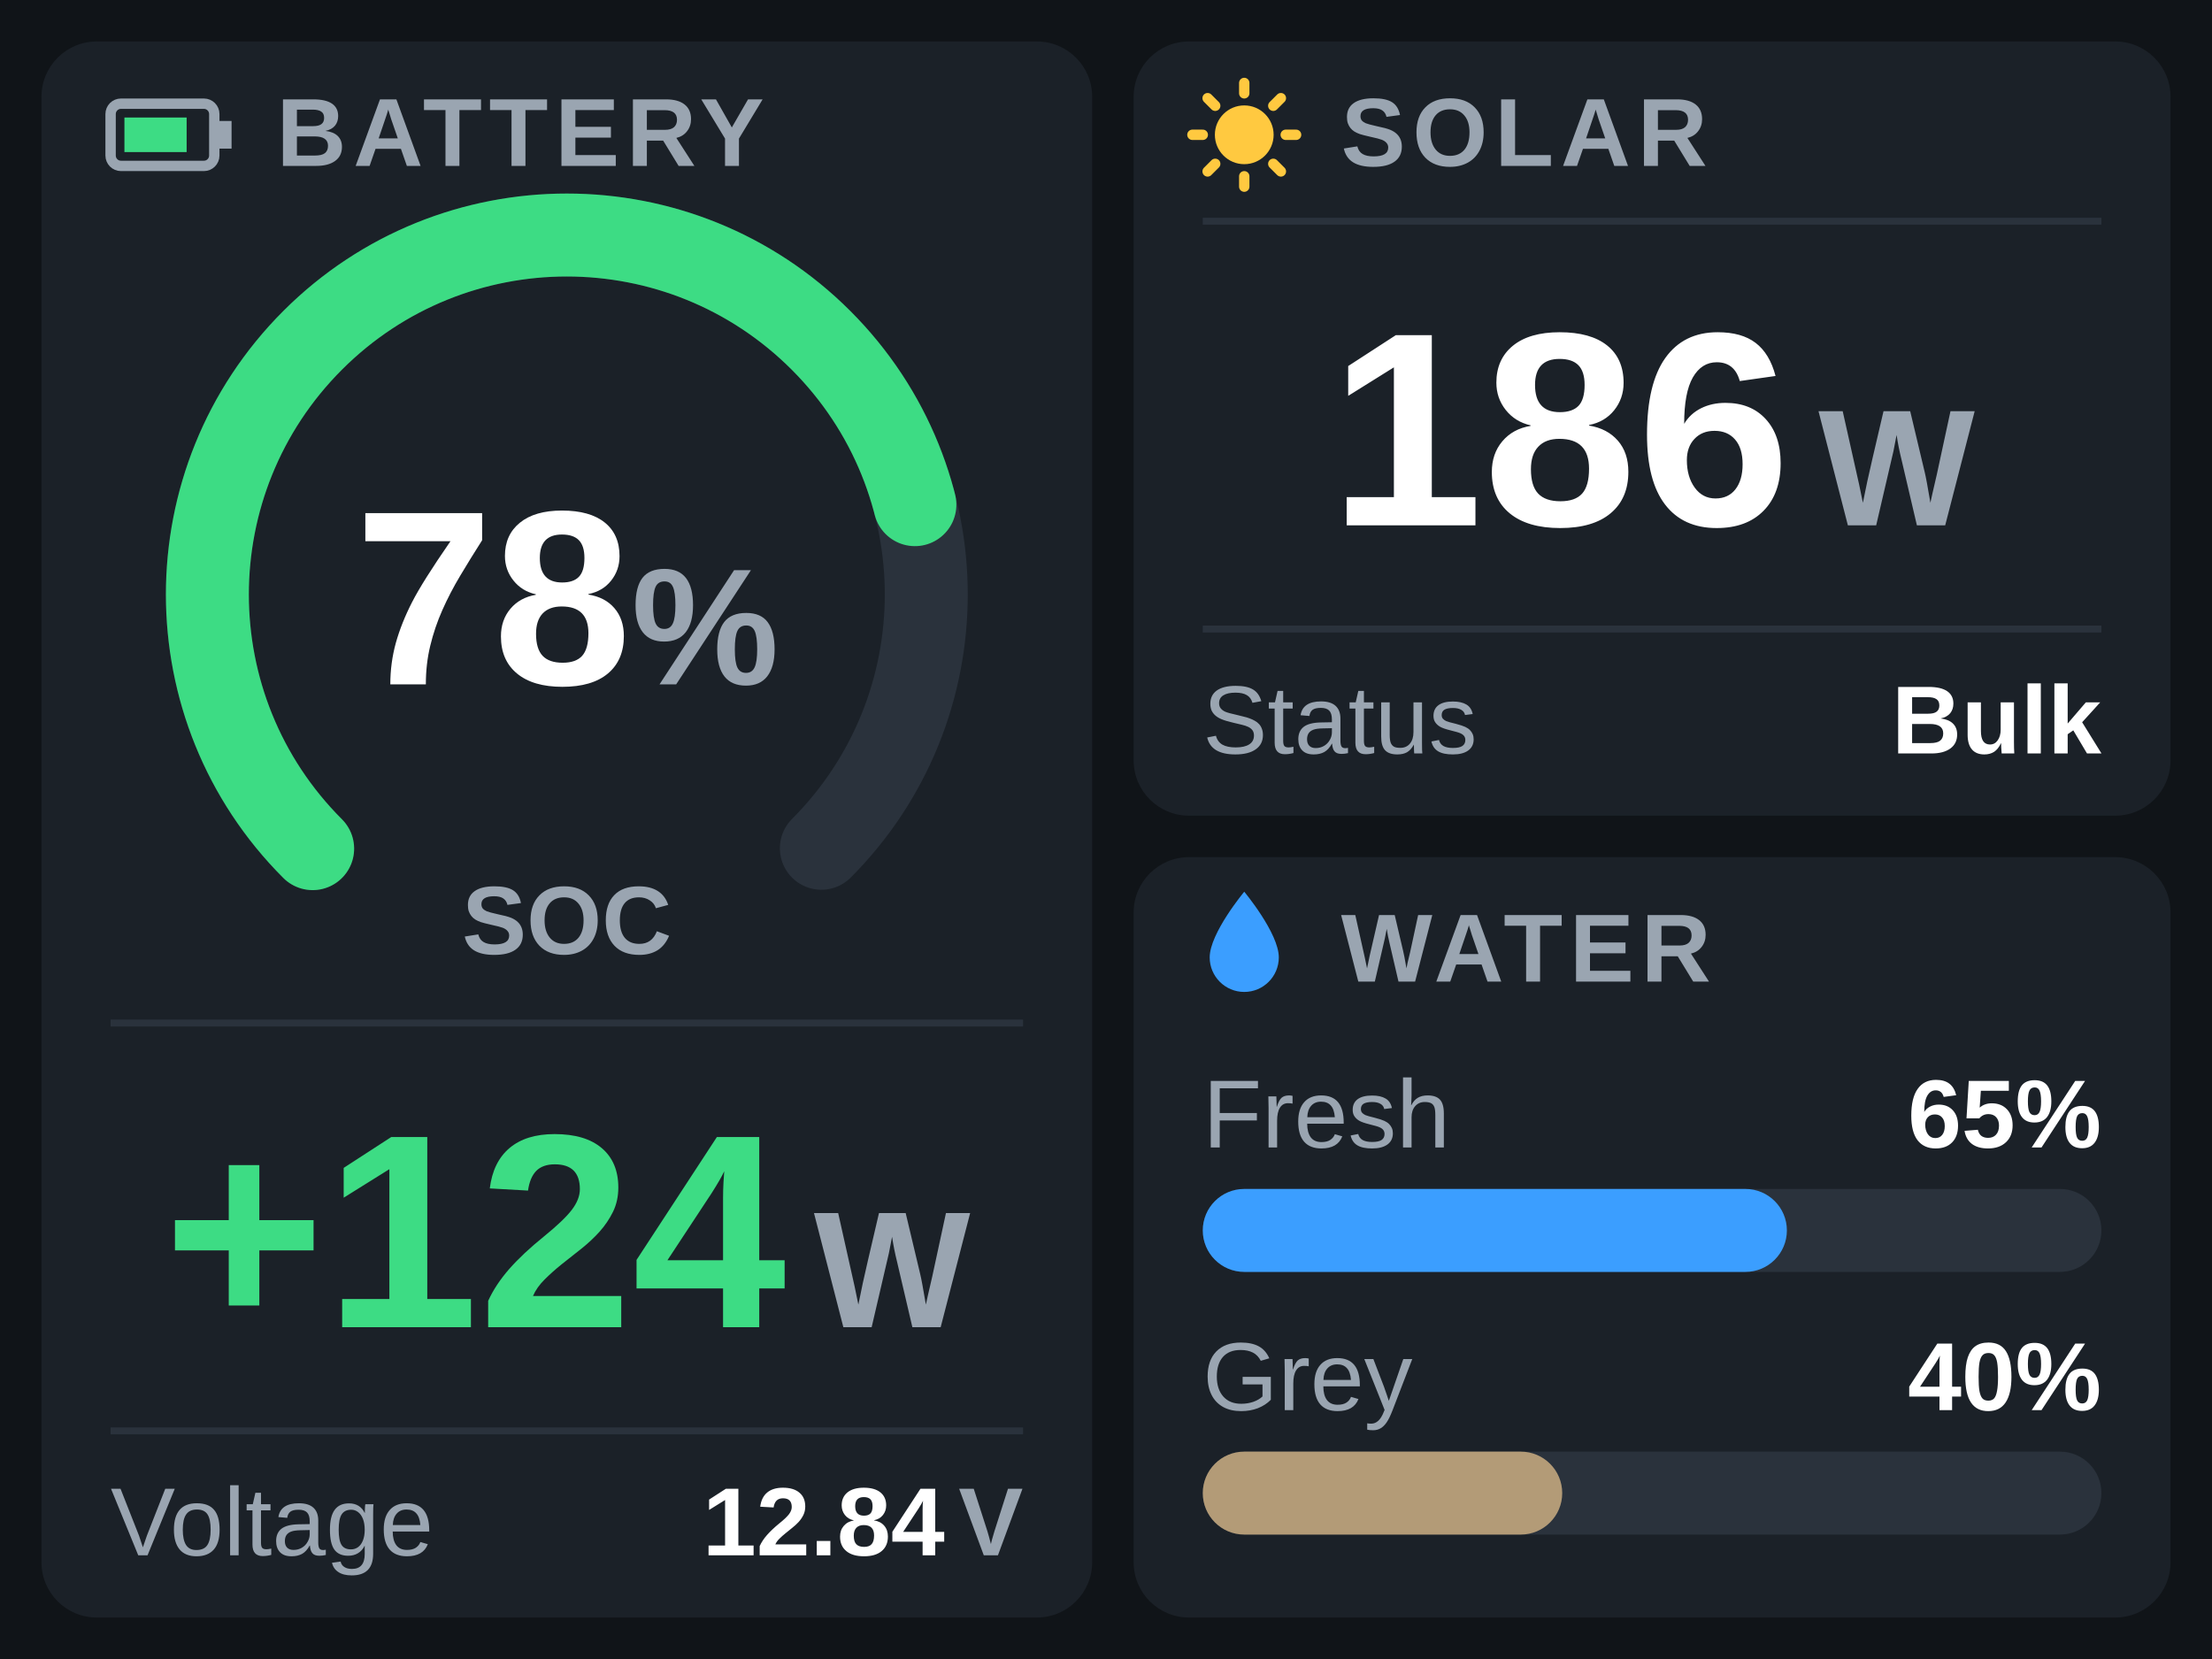
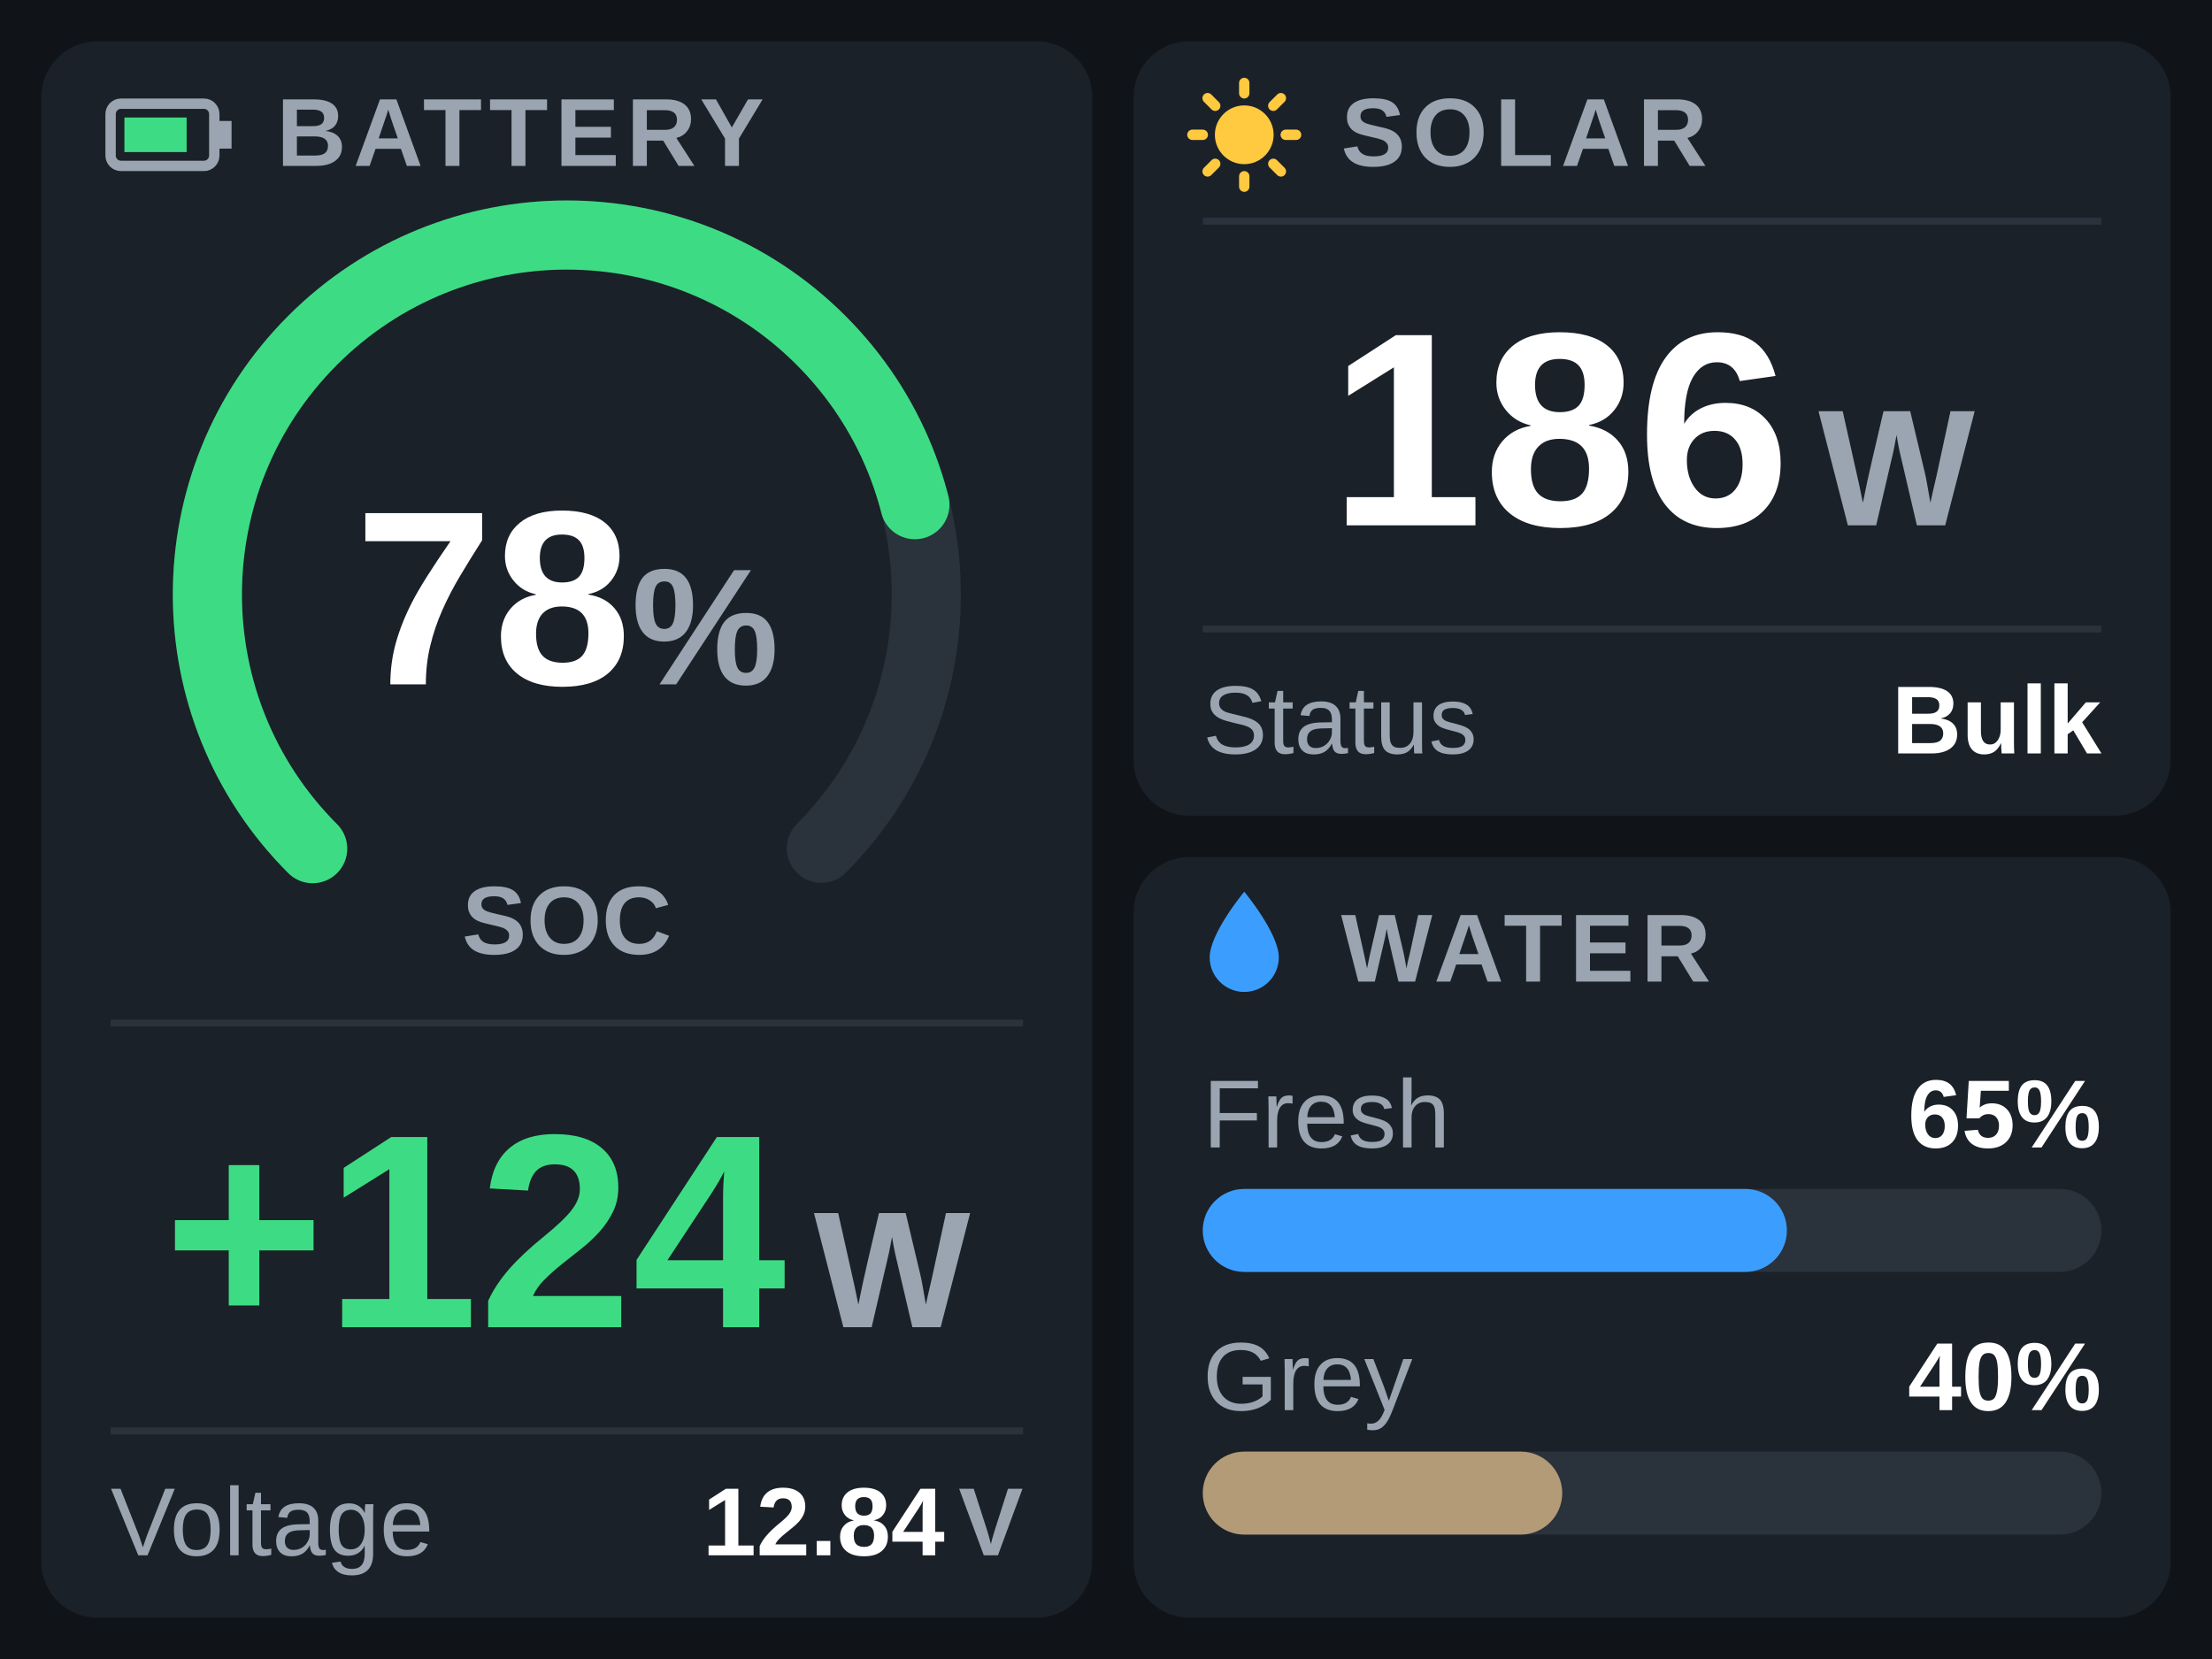
<svg xmlns="http://www.w3.org/2000/svg" width="320" height="240" viewBox="0 0 320 240" font-family="Montserrat, 'Segoe UI', Arial, sans-serif">
  <rect width="320" height="240" fill="#101418" />
  <rect x="6" y="6" width="152" height="228" rx="8" fill="#1B2128" />
  <rect x="16" y="15" width="15" height="9" rx="1.5" fill="none" stroke="#9AA5B1" stroke-width="1.5" />
  <rect x="31.5" y="17.5" width="2" height="4" fill="#9AA5B1" />
  <rect x="18" y="17" width="9" height="5" fill="#3DDC84" />
  <text x="40" y="24" font-size="14" font-weight="600" fill="#9AA5B1" letter-spacing="1">BATTERY</text>
-   <circle cx="82" cy="86" r="52" fill="none" stroke="#2A323C" stroke-width="12" stroke-linecap="round" stroke-dasharray="245.0 326.7" transform="rotate(135 82 86)" />
-   <circle cx="82" cy="86" r="52" fill="none" stroke="#3DDC84" stroke-width="12" stroke-linecap="round" stroke-dasharray="191.1 326.7" transform="rotate(135 82 86)" />
+   <circle cx="82" cy="86" r="52" fill="none" stroke="#2A323C" stroke-width="10" stroke-linecap="round" stroke-dasharray="245.0 326.7" transform="rotate(135 82 86)" />
+   <circle cx="82" cy="86" r="52" fill="none" stroke="#3DDC84" stroke-width="10" stroke-linecap="round" stroke-dasharray="191.1 326.7" transform="rotate(135 82 86)" />
  <text x="82" y="99" font-size="36" font-weight="700" fill="#FFFFFF" text-anchor="middle">78<tspan font-size="24" fill="#9AA5B1">%</tspan>
  </text>
  <text x="82" y="138" font-size="14" font-weight="600" fill="#9AA5B1" text-anchor="middle">SOC</text>
  <line x1="16" y1="148" x2="148" y2="148" stroke="#2A323C" />
  <text x="82" y="192" font-size="40" font-weight="700" fill="#3DDC84" text-anchor="middle">+124<tspan font-size="24" fill="#9AA5B1" dx="4">W</tspan>
  </text>
  <line x1="16" y1="207" x2="148" y2="207" stroke="#2A323C" />
  <text x="16" y="225" font-size="14" fill="#9AA5B1">Voltage</text>
  <text x="148" y="225" font-size="14" font-weight="600" fill="#FFFFFF" text-anchor="end">12.84<tspan fill="#9AA5B1" dx="2">V</tspan>
  </text>
  <rect x="164" y="6" width="150" height="112" rx="8" fill="#1B2128" />
  <g stroke="#FFC940" stroke-width="1.5" stroke-linecap="round">
    <circle cx="180" cy="19.5" r="3.5" fill="#FFC940" />
    <line x1="180" y1="12" x2="180" y2="13.5" />
    <line x1="180" y1="25.5" x2="180" y2="27" />
    <line x1="172.5" y1="19.5" x2="174" y2="19.5" />
    <line x1="186" y1="19.5" x2="187.5" y2="19.5" />
    <line x1="174.7" y1="14.2" x2="175.8" y2="15.3" />
    <line x1="184.2" y1="23.7" x2="185.3" y2="24.8" />
    <line x1="174.7" y1="24.8" x2="175.8" y2="23.7" />
    <line x1="184.2" y1="15.3" x2="185.3" y2="14.2" />
  </g>
  <text x="194" y="24" font-size="14" font-weight="600" fill="#9AA5B1" letter-spacing="1">SOLAR</text>
  <line x1="174" y1="32" x2="304" y2="32" stroke="#2A323C" />
  <text x="239" y="76" font-size="40" font-weight="700" fill="#FFFFFF" text-anchor="middle">186<tspan font-size="24" fill="#9AA5B1" dx="4">W</tspan>
  </text>
  <line x1="174" y1="91" x2="304" y2="91" stroke="#2A323C" />
  <text x="174" y="109" font-size="14" fill="#9AA5B1">Status</text>
  <text x="304" y="109" font-size="14" font-weight="600" fill="#FFFFFF" text-anchor="end">Bulk</text>
  <rect x="164" y="124" width="150" height="110" rx="8" fill="#1B2128" />
  <path d="M180 129 C180 129 175 135 175 138.5 A5 5 0 0 0 185 138.5 C185 135 180 129 180 129 Z" fill="#3B9EFF" />
  <text x="194" y="142" font-size="14" font-weight="600" fill="#9AA5B1" letter-spacing="1">WATER</text>
  <text x="174" y="166" font-size="14" fill="#9AA5B1">Fresh</text>
  <text x="304" y="166" font-size="14" font-weight="600" fill="#FFFFFF" text-anchor="end">65%</text>
  <rect x="174" y="172" width="130" height="12" rx="6" fill="#2A323C" />
  <rect x="174" y="172" width="84.5" height="12" rx="6" fill="#3B9EFF" />
  <text x="174" y="204" font-size="14" fill="#9AA5B1">Grey</text>
  <text x="304" y="204" font-size="14" font-weight="600" fill="#FFFFFF" text-anchor="end">40%</text>
  <rect x="174" y="210" width="130" height="12" rx="6" fill="#2A323C" />
  <rect x="174" y="210" width="52" height="12" rx="6" fill="#B39B77" />
</svg>
